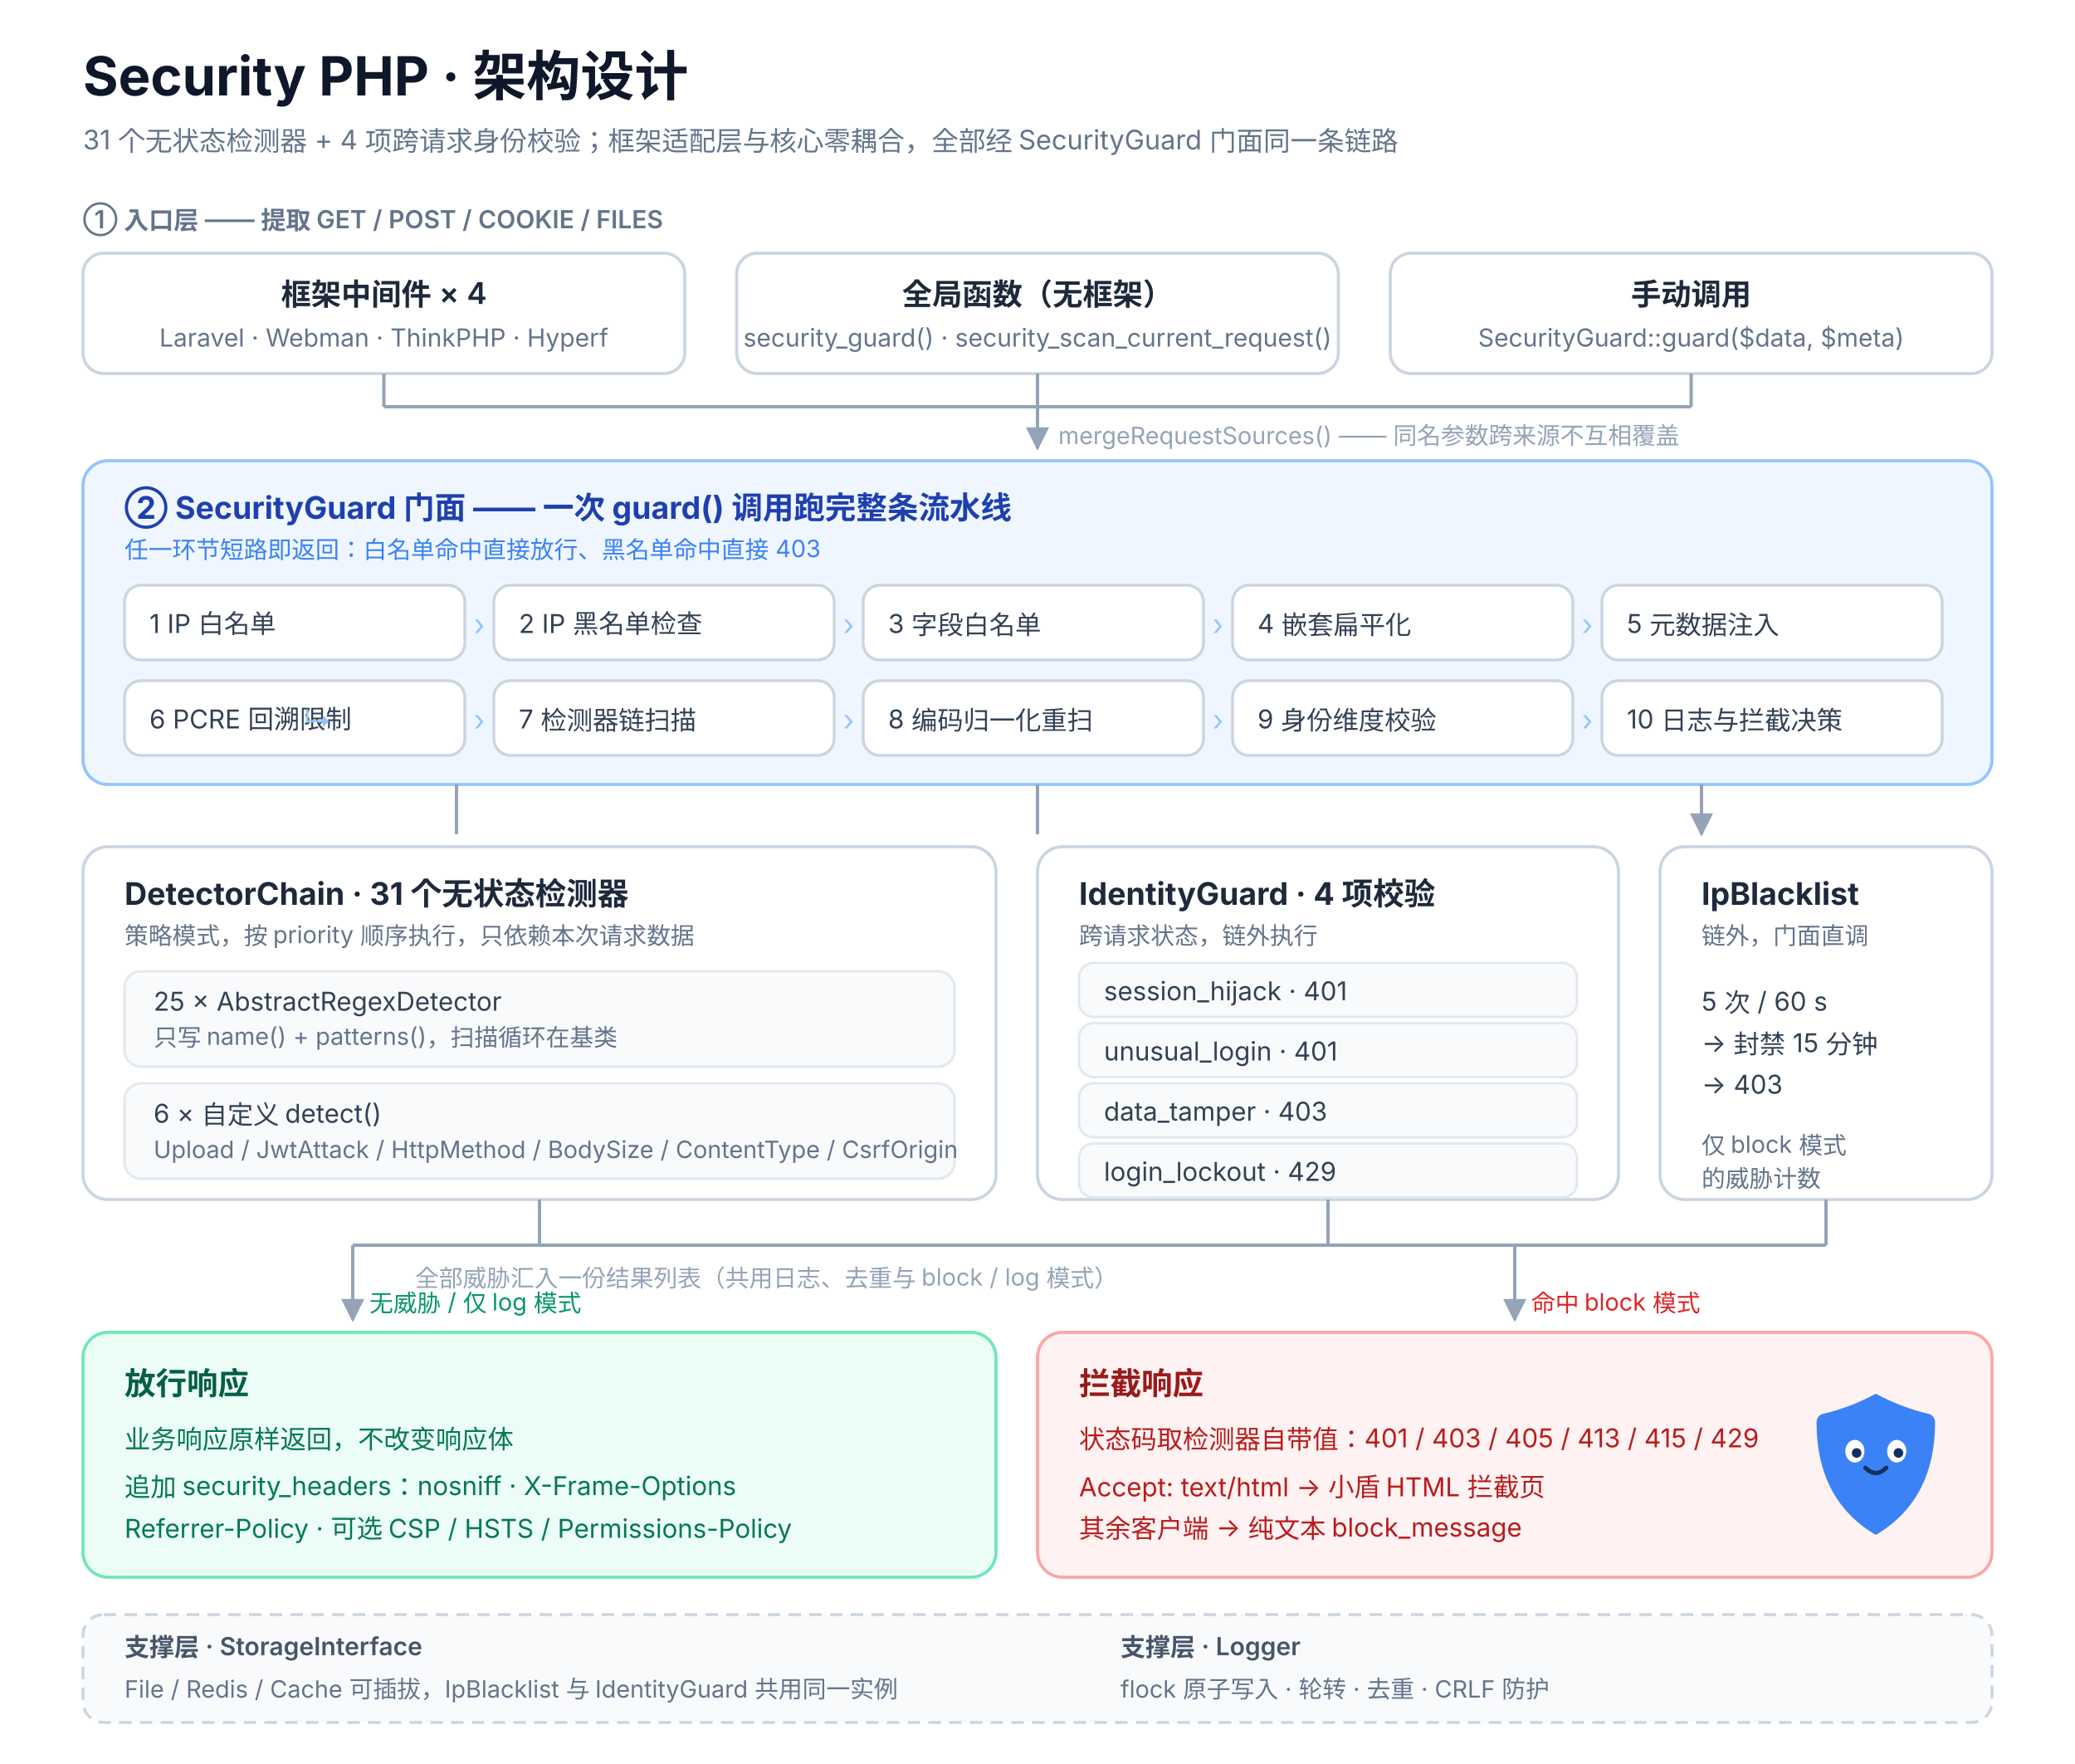
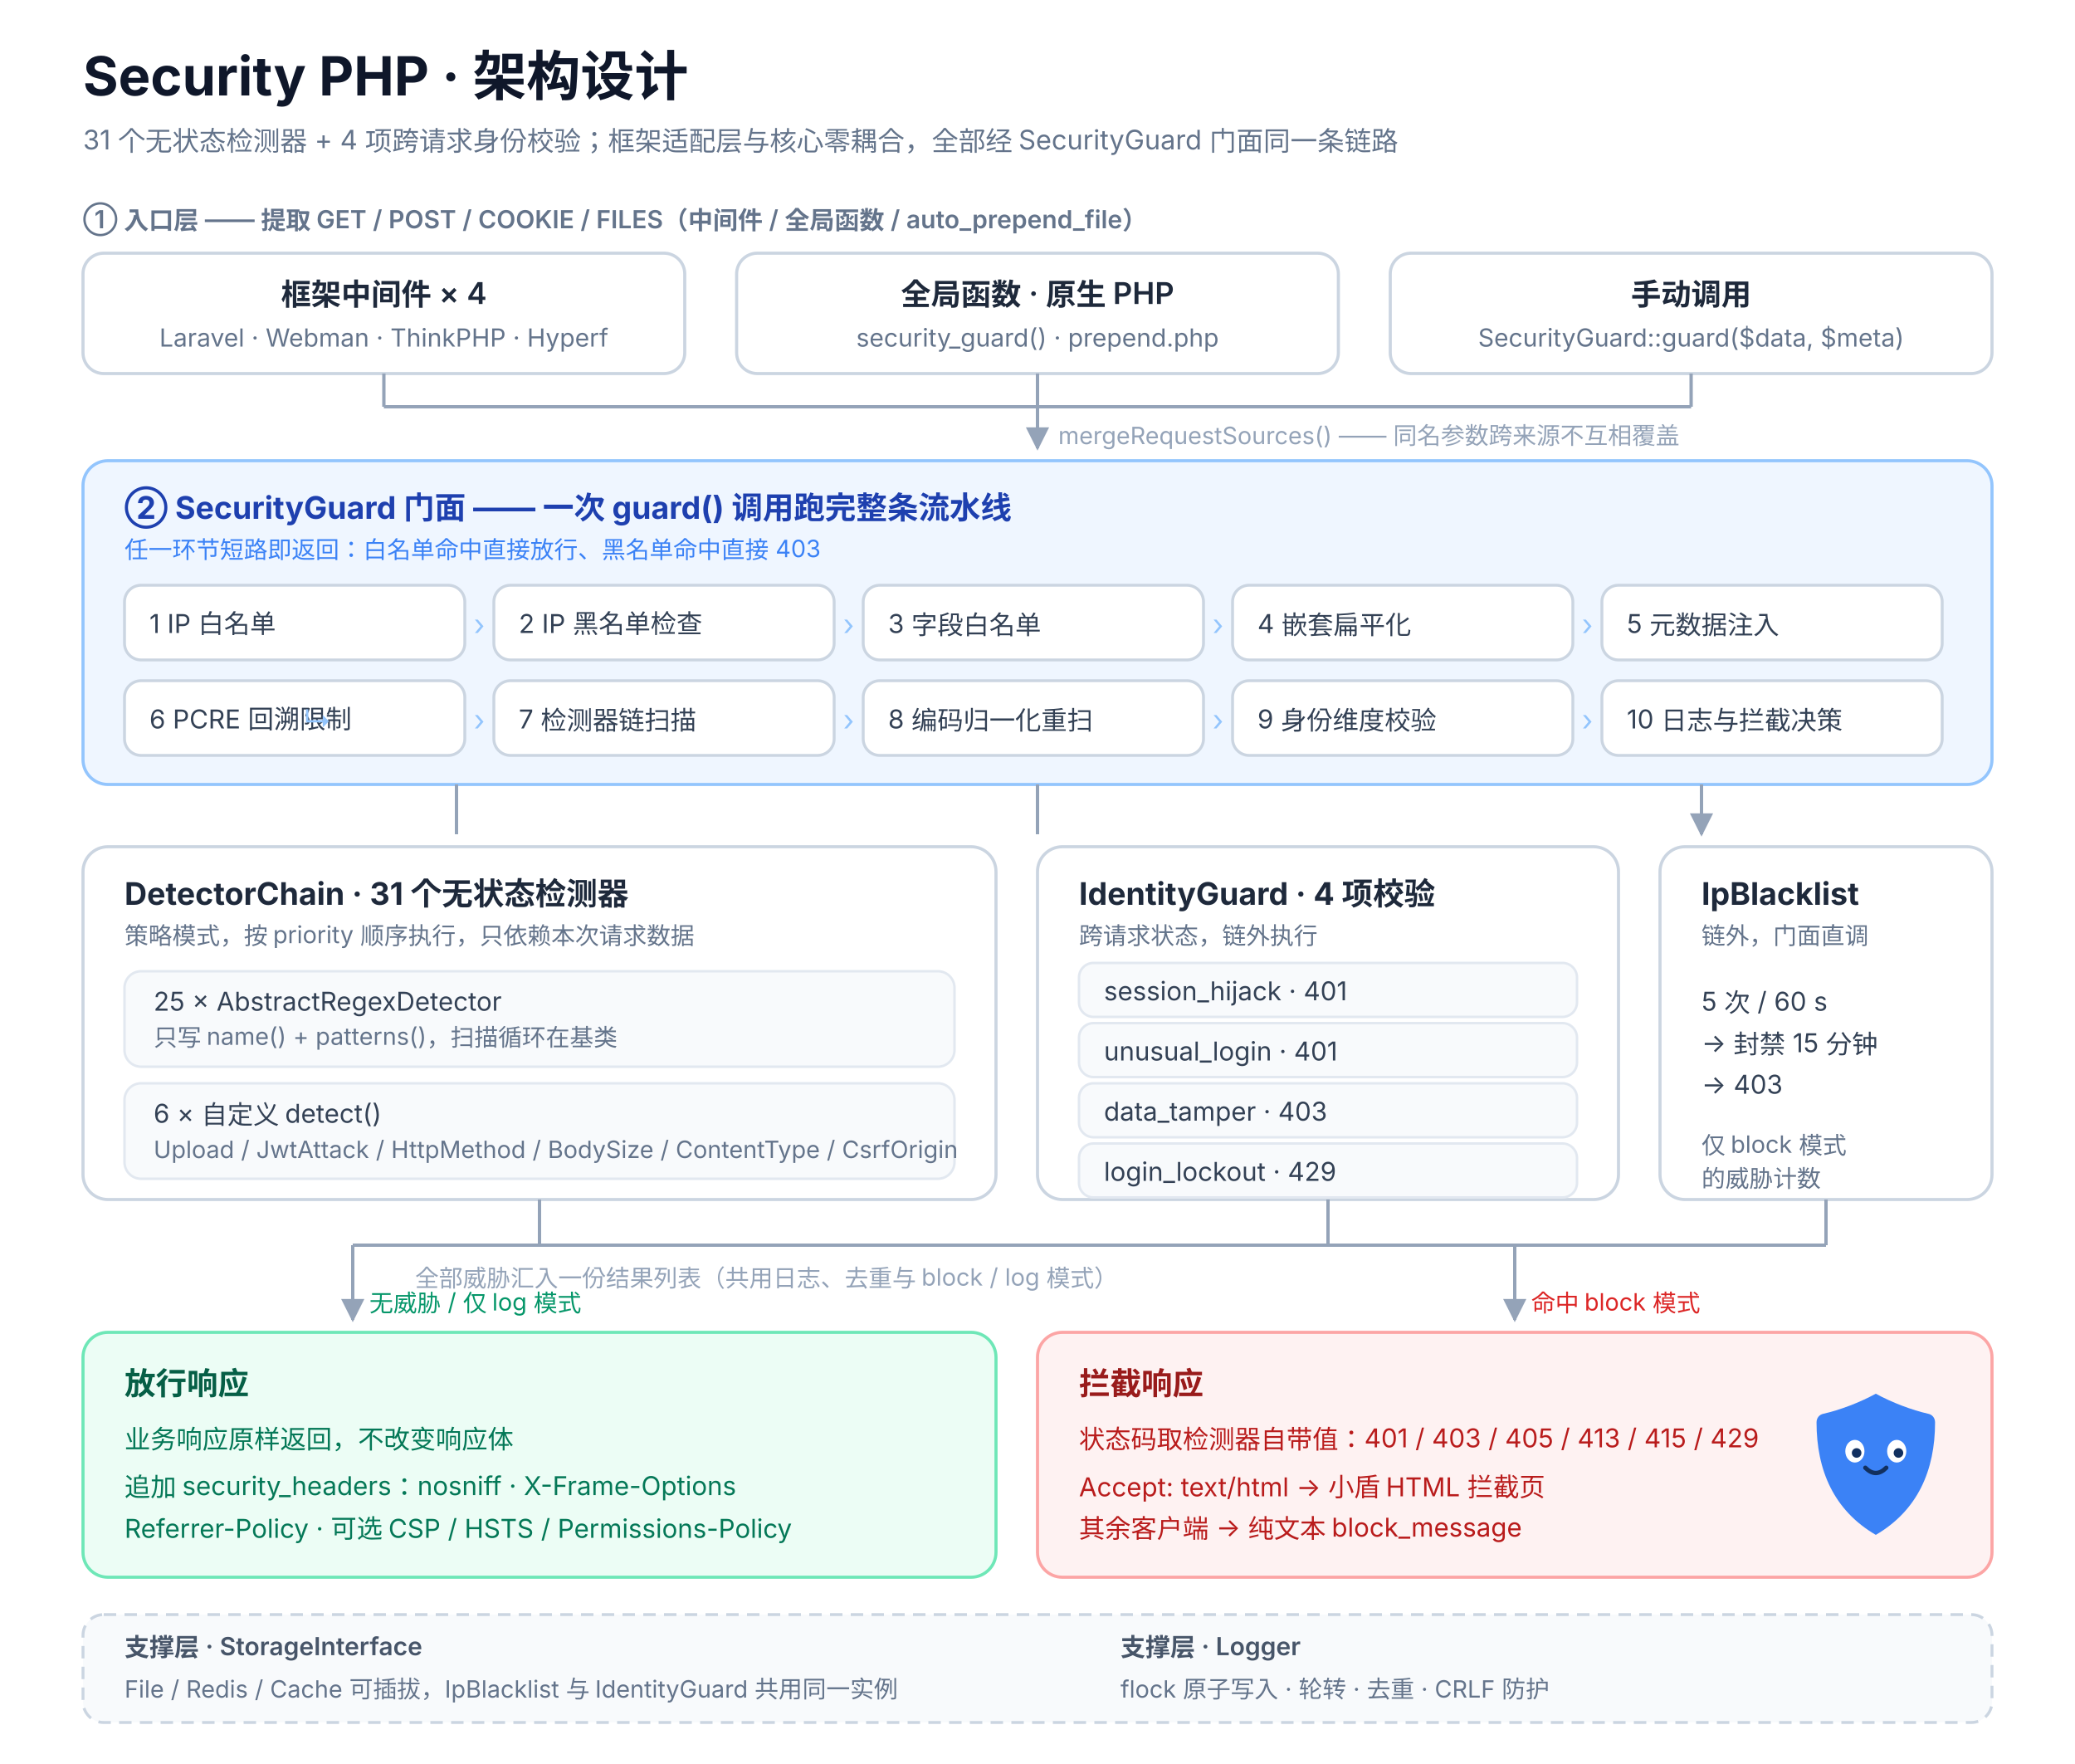
<svg xmlns="http://www.w3.org/2000/svg" viewBox="0 0 1000 850" width="1000" height="850" font-family="-apple-system, BlinkMacSystemFont, 'Segoe UI', 'PingFang SC', 'Hiragino Sans GB', 'Microsoft YaHei', sans-serif" role="img" aria-labelledby="archTitle archDesc">
  <defs>
    <marker id="arrow" viewBox="0 0 10 10" refX="9" refY="5" markerWidth="7" markerHeight="7" orient="auto-start-reverse">
      <path d="M0 0 L10 5 L0 10 z" fill="#94A3B8" />
    </marker>
  </defs>
  <rect width="1000" height="850" fill="#FFFFFF" />
  <text x="40" y="46" font-size="26" font-weight="700" fill="#0F172A">Security PHP · 架构设计</text>
  <text x="40" y="72" font-size="13" fill="#64748B">31 个无状态检测器 + 4 项跨请求身份校验；框架适配层与核心零耦合，全部经 SecurityGuard 门面同一条链路</text>
-   <text x="40" y="110" font-size="12" font-weight="600" fill="#64748B">① 入口层 —— 提取 GET / POST / COOKIE / FILES</text>
+   <text x="40" y="110" font-size="12" font-weight="600" fill="#64748B">① 入口层 —— 提取 GET / POST / COOKIE / FILES（中间件 / 全局函数 / auto_prepend_file）</text>
  <rect x="40" y="122" width="290" height="58" rx="10" fill="#FFFFFF" stroke="#CBD5E1" stroke-width="1.5" />
  <text x="185" y="147" font-size="14.5" font-weight="600" fill="#1E293B" text-anchor="middle">框架中间件 × 4</text>
  <text x="185" y="167" font-size="12" fill="#64748B" text-anchor="middle">Laravel · Webman · ThinkPHP · Hyperf</text>
  <rect x="355" y="122" width="290" height="58" rx="10" fill="#FFFFFF" stroke="#CBD5E1" stroke-width="1.5" />
-   <text x="500" y="147" font-size="14.5" font-weight="600" fill="#1E293B" text-anchor="middle">全局函数（无框架）</text>
-   <text x="500" y="167" font-size="12" fill="#64748B" text-anchor="middle">security_guard() · security_scan_current_request()</text>
+   <text x="500" y="147" font-size="14.5" font-weight="600" fill="#1E293B" text-anchor="middle">全局函数 · 原生 PHP</text>
+   <text x="500" y="167" font-size="12" fill="#64748B" text-anchor="middle">security_guard() · prepend.php</text>
  <rect x="670" y="122" width="290" height="58" rx="10" fill="#FFFFFF" stroke="#CBD5E1" stroke-width="1.5" />
  <text x="815" y="147" font-size="14.5" font-weight="600" fill="#1E293B" text-anchor="middle">手动调用</text>
  <text x="815" y="167" font-size="12" fill="#64748B" text-anchor="middle">SecurityGuard::guard($data, $meta)</text>
  <path d="M185 180 L185 196 M500 180 L500 196 M815 180 L815 196" stroke="#94A3B8" stroke-width="1.6" />
  <path d="M185 196 L815 196" stroke="#94A3B8" stroke-width="1.6" />
  <path d="M500 196 L500 216" stroke="#94A3B8" stroke-width="1.6" marker-end="url(#arrow)" />
  <text x="510" y="214" font-size="11.5" fill="#94A3B8">mergeRequestSources() —— 同名参数跨来源不互相覆盖</text>
  <rect x="40" y="222" width="920" height="156" rx="12" fill="#EFF6FF" stroke="#93C5FD" stroke-width="1.5" />
  <text x="60" y="250" font-size="15" font-weight="700" fill="#1E40AF">② SecurityGuard 门面 —— 一次 guard() 调用跑完整条流水线</text>
  <text x="60" y="269" font-size="11.5" fill="#3B82F6">任一环节短路即返回：白名单命中直接放行、黑名单命中直接 403</text>
  <g font-size="12.5" fill="#334155">
    <rect x="60" y="282" width="164" height="36" rx="8" fill="#FFFFFF" stroke="#CBD5E1" stroke-width="1.4" />
    <text x="72" y="305">1 IP 白名单</text>
    <rect x="238" y="282" width="164" height="36" rx="8" fill="#FFFFFF" stroke="#CBD5E1" stroke-width="1.4" />
    <text x="250" y="305">2 IP 黑名单检查</text>
    <rect x="416" y="282" width="164" height="36" rx="8" fill="#FFFFFF" stroke="#CBD5E1" stroke-width="1.4" />
    <text x="428" y="305">3 字段白名单</text>
    <rect x="594" y="282" width="164" height="36" rx="8" fill="#FFFFFF" stroke="#CBD5E1" stroke-width="1.4" />
    <text x="606" y="305">4 嵌套扁平化</text>
    <rect x="772" y="282" width="164" height="36" rx="8" fill="#FFFFFF" stroke="#CBD5E1" stroke-width="1.4" />
    <text x="784" y="305">5 元数据注入</text>
    <rect x="60" y="328" width="164" height="36" rx="8" fill="#FFFFFF" stroke="#CBD5E1" stroke-width="1.4" />
    <text x="72" y="351">6 PCRE 回溯限制</text>
    <rect x="238" y="328" width="164" height="36" rx="8" fill="#FFFFFF" stroke="#CBD5E1" stroke-width="1.4" />
    <text x="250" y="351">7 检测器链扫描</text>
    <rect x="416" y="328" width="164" height="36" rx="8" fill="#FFFFFF" stroke="#CBD5E1" stroke-width="1.4" />
    <text x="428" y="351">8 编码归一化重扫</text>
    <rect x="594" y="328" width="164" height="36" rx="8" fill="#FFFFFF" stroke="#CBD5E1" stroke-width="1.4" />
    <text x="606" y="351">9 身份维度校验</text>
    <rect x="772" y="328" width="164" height="36" rx="8" fill="#FFFFFF" stroke="#CBD5E1" stroke-width="1.4" />
    <text x="784" y="351">10 日志与拦截决策</text>
  </g>
  <g font-size="14" fill="#93C5FD" text-anchor="middle">
    <text x="231" y="306">›</text>
    <text x="409" y="306">›</text>
    <text x="587" y="306">›</text>
    <text x="765" y="306">›</text>
    <text x="153" y="352">↳</text>
    <text x="231" y="352">›</text>
    <text x="409" y="352">›</text>
    <text x="587" y="352">›</text>
    <text x="765" y="352">›</text>
  </g>
  <path d="M220 378 L220 402 M500 378 L500 402 M820 378 L820 402" stroke="#94A3B8" stroke-width="1.6" marker-end="url(#arrow)" />
  <rect x="40" y="408" width="440" height="170" rx="12" fill="#FFFFFF" stroke="#CBD5E1" stroke-width="1.5" />
  <text x="60" y="436" font-size="15" font-weight="700" fill="#1E293B">DetectorChain · 31 个无状态检测器</text>
  <text x="60" y="455" font-size="11.5" fill="#64748B">策略模式，按 priority 顺序执行，只依赖本次请求数据</text>
  <rect x="60" y="468" width="400" height="46" rx="8" fill="#F8FAFC" stroke="#E2E8F0" stroke-width="1.2" />
  <text x="74" y="487" font-size="12.5" fill="#334155">25 × AbstractRegexDetector</text>
  <text x="74" y="504" font-size="11.5" fill="#64748B">只写 name() + patterns()，扫描循环在基类</text>
  <rect x="60" y="522" width="400" height="46" rx="8" fill="#F8FAFC" stroke="#E2E8F0" stroke-width="1.2" />
  <text x="74" y="541" font-size="12.5" fill="#334155">6 × 自定义 detect()</text>
  <text x="74" y="558" font-size="11.5" fill="#64748B">Upload / JwtAttack / HttpMethod / BodySize / ContentType / CsrfOrigin</text>
  <rect x="500" y="408" width="280" height="170" rx="12" fill="#FFFFFF" stroke="#CBD5E1" stroke-width="1.5" />
  <text x="520" y="436" font-size="15" font-weight="700" fill="#1E293B">IdentityGuard · 4 项校验</text>
  <text x="520" y="455" font-size="11.5" fill="#64748B">跨请求状态，链外执行</text>
  <g font-size="12.5" fill="#334155">
    <rect x="520" y="464" width="240" height="26" rx="7" fill="#F8FAFC" stroke="#E2E8F0" stroke-width="1.2" />
    <text x="532" y="482">session_hijack · 401</text>
    <rect x="520" y="493" width="240" height="26" rx="7" fill="#F8FAFC" stroke="#E2E8F0" stroke-width="1.2" />
    <text x="532" y="511">unusual_login · 401</text>
    <rect x="520" y="522" width="240" height="26" rx="7" fill="#F8FAFC" stroke="#E2E8F0" stroke-width="1.2" />
    <text x="532" y="540">data_tamper · 403</text>
    <rect x="520" y="551" width="240" height="26" rx="7" fill="#F8FAFC" stroke="#E2E8F0" stroke-width="1.2" />
    <text x="532" y="569">login_lockout · 429</text>
  </g>
  <rect x="800" y="408" width="160" height="170" rx="12" fill="#FFFFFF" stroke="#CBD5E1" stroke-width="1.5" />
  <text x="820" y="436" font-size="15" font-weight="700" fill="#1E293B">IpBlacklist</text>
  <text x="820" y="455" font-size="11.5" fill="#64748B">链外，门面直调</text>
  <text x="820" y="487" font-size="12.5" fill="#334155">5 次 / 60 s</text>
  <text x="820" y="507" font-size="12.5" fill="#334155">→ 封禁 15 分钟</text>
  <text x="820" y="527" font-size="12.5" fill="#334155">→ 403</text>
  <text x="820" y="556" font-size="11.5" fill="#64748B">仅 block 模式</text>
  <text x="820" y="572" font-size="11.5" fill="#64748B">的威胁计数</text>
  <path d="M260 578 L260 600 M640 578 L640 600 M880 578 L880 600" stroke="#94A3B8" stroke-width="1.6" />
  <path d="M170 600 L880 600" stroke="#94A3B8" stroke-width="1.6" />
  <text x="200" y="620" font-size="11.5" fill="#94A3B8">全部威胁汇入一份结果列表（共用日志、去重与 block / log 模式）</text>
  <path d="M170 600 L170 636" stroke="#94A3B8" stroke-width="1.6" marker-end="url(#arrow)" />
  <path d="M730 600 L730 636" stroke="#94A3B8" stroke-width="1.6" marker-end="url(#arrow)" />
  <text x="178" y="632" font-size="11.5" fill="#059669">无威胁 / 仅 log 模式</text>
  <text x="738" y="632" font-size="11.5" fill="#DC2626">命中 block 模式</text>
  <rect x="40" y="642" width="440" height="118" rx="12" fill="#ECFDF5" stroke="#6EE7B7" stroke-width="1.5" />
  <text x="60" y="672" font-size="15" font-weight="700" fill="#065F46">放行响应</text>
  <text x="60" y="698" font-size="12.5" fill="#047857">业务响应原样返回，不改变响应体</text>
  <text x="60" y="721" font-size="12.5" fill="#047857">追加 security_headers：nosniff · X-Frame-Options</text>
  <text x="60" y="741" font-size="12.5" fill="#047857">Referrer-Policy · 可选 CSP / HSTS / Permissions-Policy</text>
  <rect x="500" y="642" width="460" height="118" rx="12" fill="#FEF2F2" stroke="#FCA5A5" stroke-width="1.5" />
  <text x="520" y="672" font-size="15" font-weight="700" fill="#991B1B">拦截响应</text>
  <text x="520" y="698" font-size="12.5" fill="#B91C1C">状态码取检测器自带值：401 / 403 / 405 / 413 / 415 / 429</text>
  <text x="520" y="721" font-size="12.5" fill="#B91C1C">Accept: text/html → 小盾 HTML 拦截页</text>
  <text x="520" y="741" font-size="12.5" fill="#B91C1C">其余客户端 → 纯文本 block_message</text>
  <g transform="translate(862 664) scale(0.42)">
    <path d="M100 18 C118 28 142 37 160 41 C165 42 168 46 168 51 C168 106 148 152 100 180 C52 152 32 106 32 51 C32 46 35 42 40 41 C58 37 82 28 100 18 Z" fill="#3B82F6" />
    <ellipse cx="76" cy="84" rx="11" ry="13" fill="#FFFFFF" />
    <ellipse cx="124" cy="84" rx="11" ry="13" fill="#FFFFFF" />
    <circle cx="78" cy="86" r="5.5" fill="#12305F" />
    <circle cx="126" cy="86" r="5.5" fill="#12305F" />
    <path d="M88 103 Q100 115 112 103" fill="none" stroke="#12305F" stroke-width="5" stroke-linecap="round" />
  </g>
  <rect x="40" y="778" width="920" height="52" rx="10" fill="#F8FAFC" stroke="#CBD5E1" stroke-width="1.4" stroke-dasharray="6 4" />
  <text x="60" y="798" font-size="12" font-weight="600" fill="#475569">支撑层 · StorageInterface</text>
  <text x="60" y="818" font-size="11.5" fill="#64748B">File / Redis / Cache 可插拔，IpBlacklist 与 IdentityGuard 共用同一实例</text>
  <text x="540" y="798" font-size="12" font-weight="600" fill="#475569">支撑层 · Logger</text>
  <text x="540" y="818" font-size="11.5" fill="#64748B">flock 原子写入 · 轮转 · 去重 · CRLF 防护</text>
</svg>
